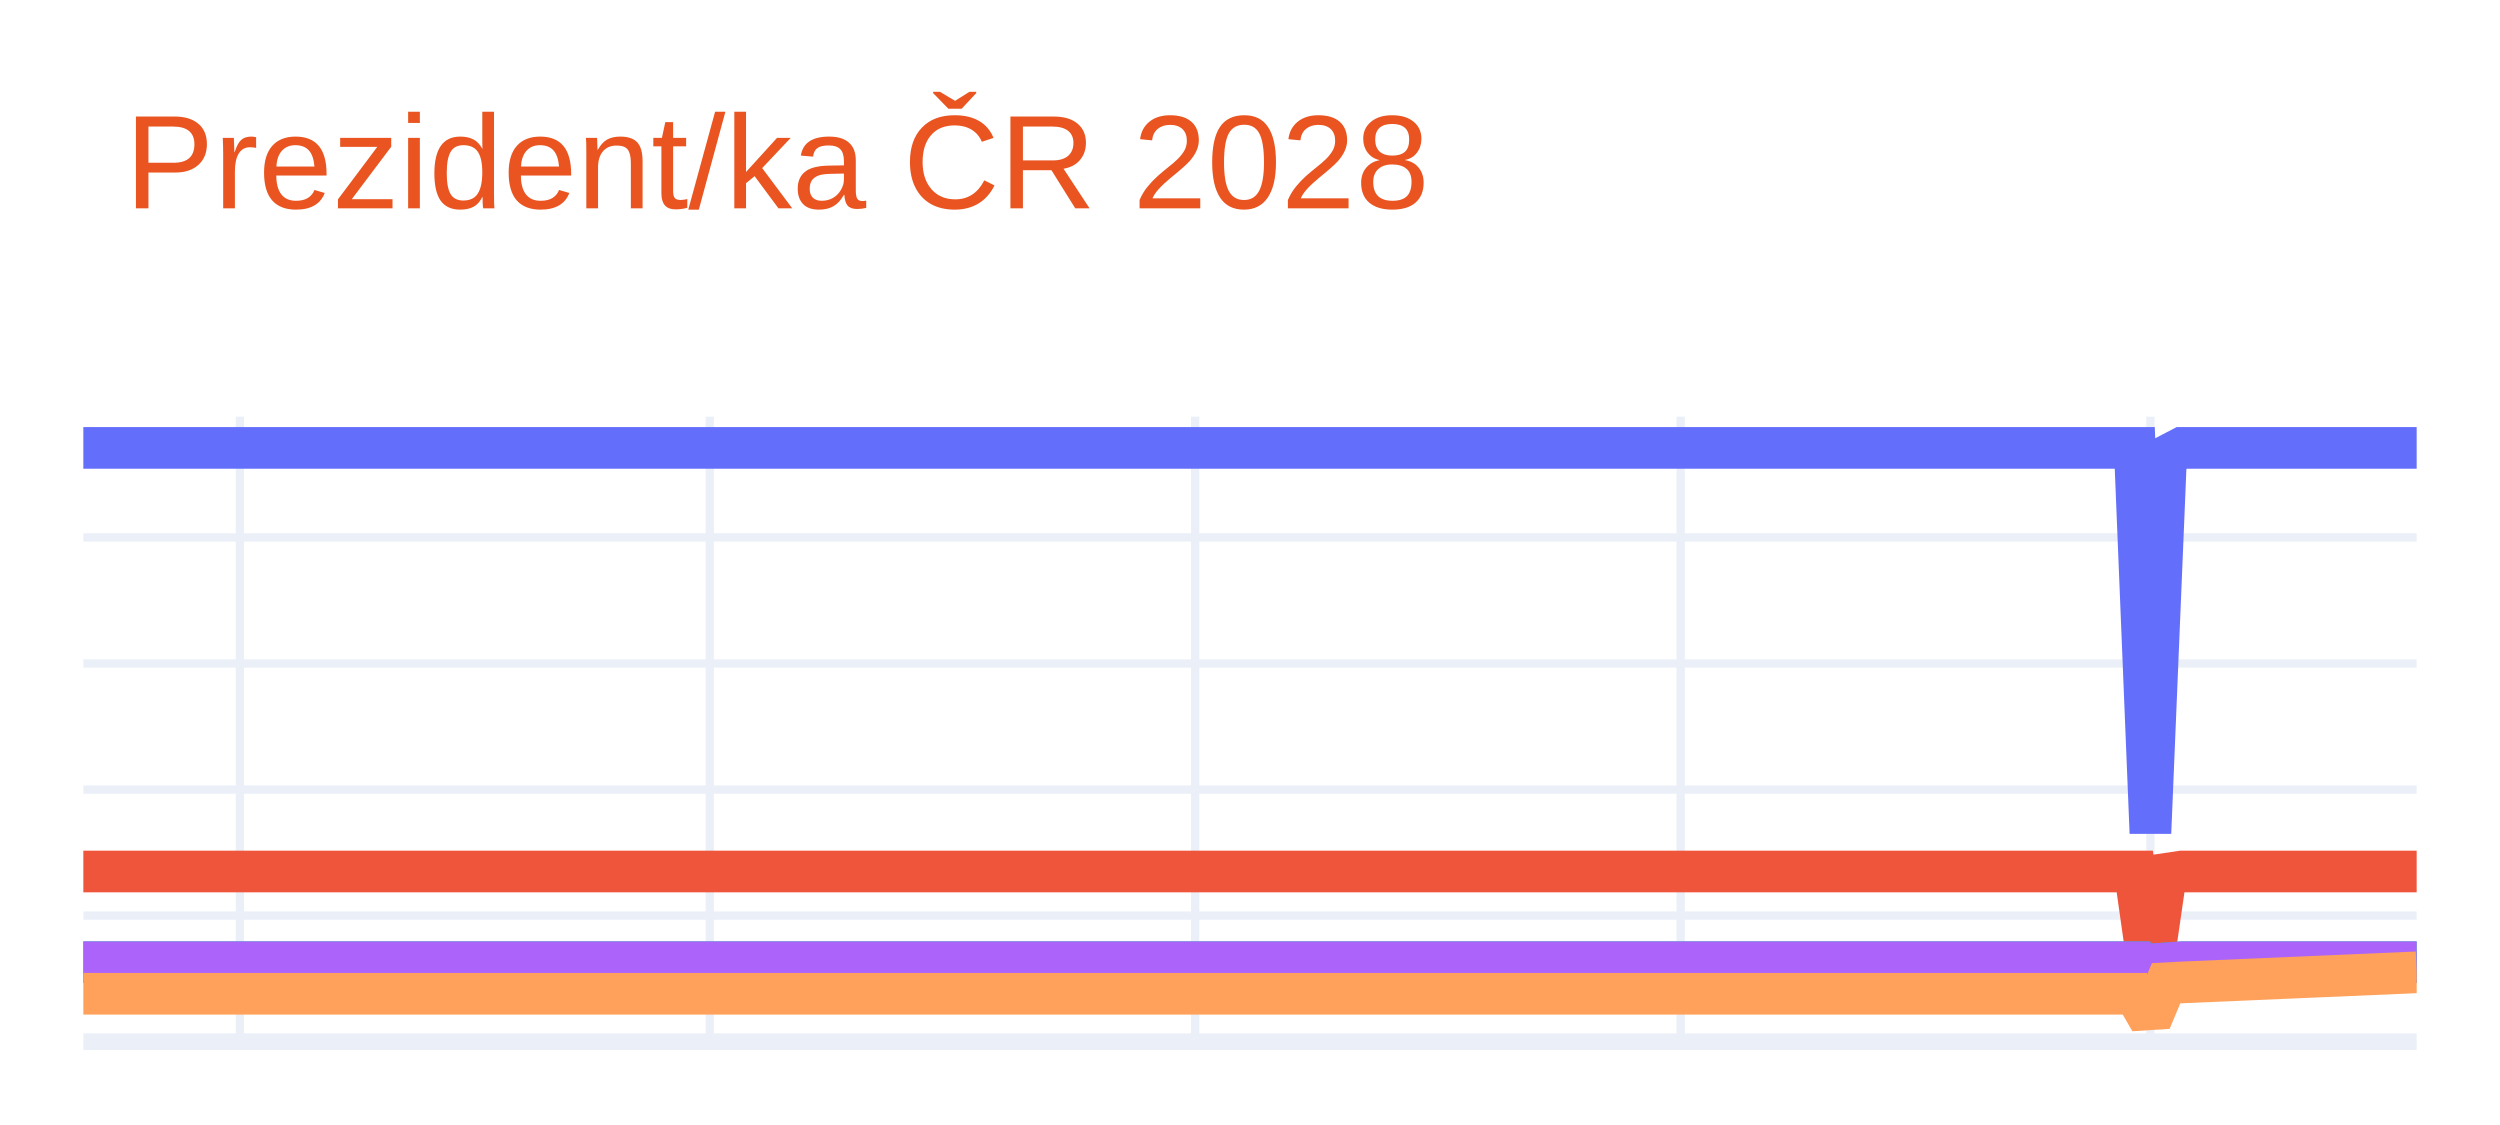
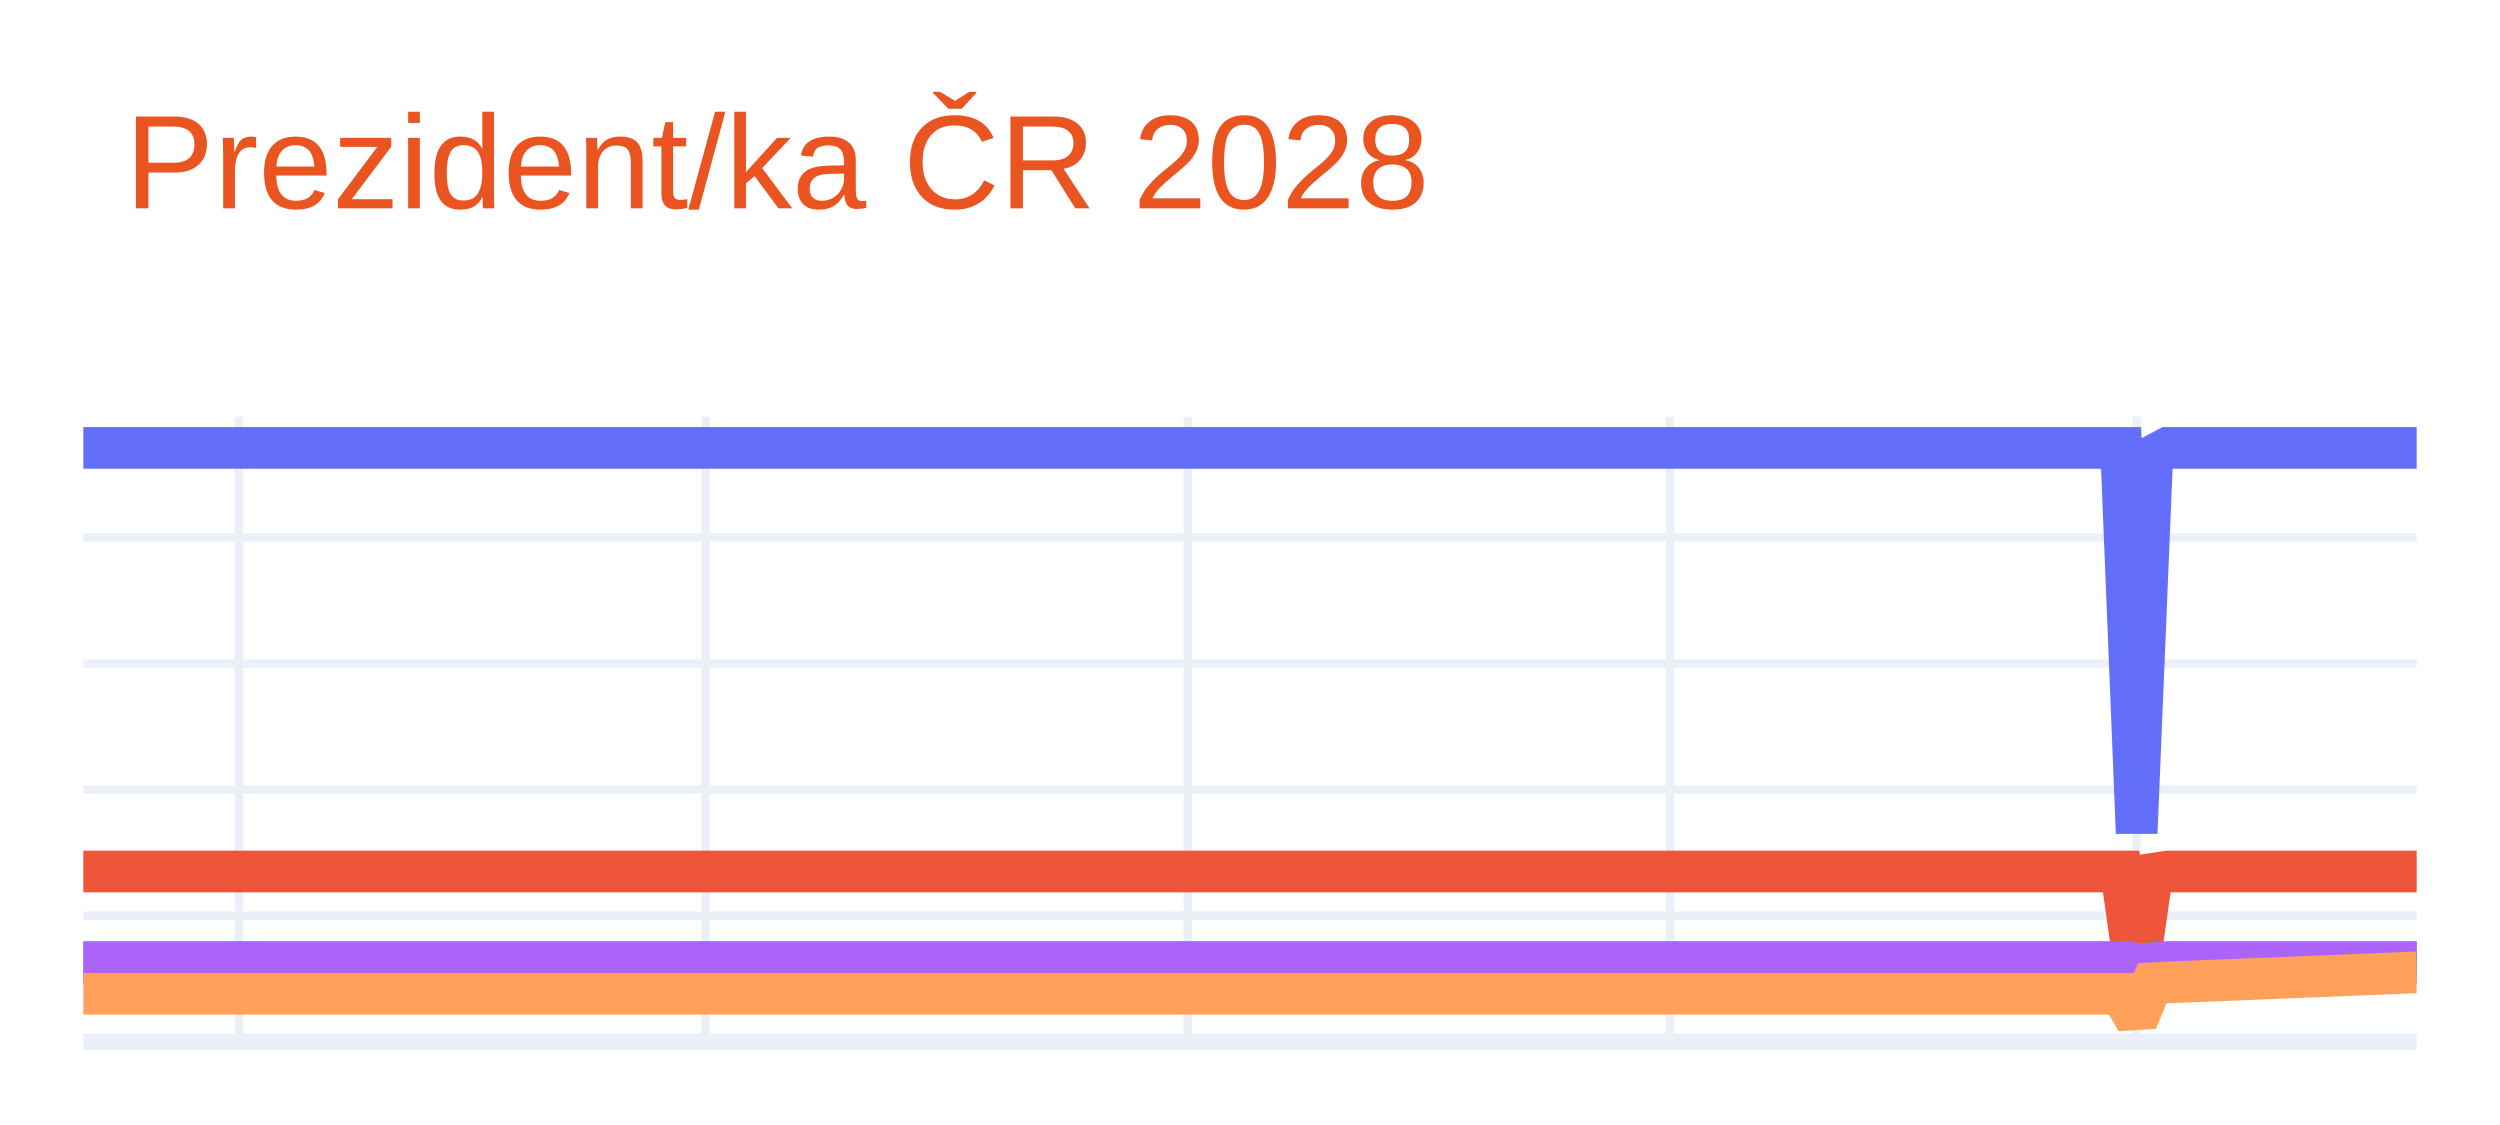
<svg xmlns="http://www.w3.org/2000/svg" class="main-svg" width="300" height="135" style="" viewBox="0 0 300 135">
  <rect x="0" y="0" width="300" height="135" style="fill: rgb(255, 255, 255); fill-opacity: 1;" />
-   <defs id="defs-b50afb">
+   <defs id="defs-7fccf2">
    <g class="clips">
-       <clipPath id="clipb50afbxyplot" class="plotclip">
+       <clipPath id="clip7fccf2xyplot" class="plotclip">
        <rect width="280" height="75" />
      </clipPath>
-       <clipPath class="axesclip" id="clipb50afbx">
+       <clipPath class="axesclip" id="clip7fccf2x">
        <rect x="10" y="0" width="280" height="135" />
      </clipPath>
-       <clipPath class="axesclip" id="clipb50afby">
+       <clipPath class="axesclip" id="clip7fccf2y">
        <rect x="0" y="50" width="300" height="75" />
      </clipPath>
-       <clipPath class="axesclip" id="clipb50afbxy">
+       <clipPath class="axesclip" id="clip7fccf2xy">
        <rect x="10" y="50" width="280" height="75" />
      </clipPath>
    </g>
    <g class="gradients" />
    <g class="patterns" />
  </defs>
  <g class="bglayer" />
  <g class="layer-below">
    <g class="imagelayer" />
    <g class="shapelayer" />
  </g>
  <g class="cartesianlayer">
    <g class="subplot xy">
      <g class="layer-subplot">
        <g class="shapelayer" />
        <g class="imagelayer" />
      </g>
      <g class="minor-gridlayer">
        <g class="x" />
        <g class="y" />
      </g>
      <g class="gridlayer">
        <g class="x">
-           <path class="xgrid crisp" transform="translate(28.79,0)" d="M0,50v75" style="stroke: rgb(235, 240, 248); stroke-opacity: 1; stroke-width: 1px;" />
-           <path class="xgrid crisp" transform="translate(85.17,0)" d="M0,50v75" style="stroke: rgb(235, 240, 248); stroke-opacity: 1; stroke-width: 1px;" />
-           <path class="xgrid crisp" transform="translate(143.42,0)" d="M0,50v75" style="stroke: rgb(235, 240, 248); stroke-opacity: 1; stroke-width: 1px;" />
-           <path class="xgrid crisp" transform="translate(201.68,0)" d="M0,50v75" style="stroke: rgb(235, 240, 248); stroke-opacity: 1; stroke-width: 1px;" />
-           <path class="xgrid crisp" transform="translate(258.05,0)" d="M0,50v75" style="stroke: rgb(235, 240, 248); stroke-opacity: 1; stroke-width: 1px;" />
+           <path class="xgrid crisp" transform="translate(28.67,0)" d="M0,50v75" style="stroke: rgb(235, 240, 248); stroke-opacity: 1; stroke-width: 1px;" />
+           <path class="xgrid crisp" transform="translate(84.67,0)" d="M0,50v75" style="stroke: rgb(235, 240, 248); stroke-opacity: 1; stroke-width: 1px;" />
+           <path class="xgrid crisp" transform="translate(142.53,0)" d="M0,50v75" style="stroke: rgb(235, 240, 248); stroke-opacity: 1; stroke-width: 1px;" />
+           <path class="xgrid crisp" transform="translate(200.4,0)" d="M0,50v75" style="stroke: rgb(235, 240, 248); stroke-opacity: 1; stroke-width: 1px;" />
+           <path class="xgrid crisp" transform="translate(256.4,0)" d="M0,50v75" style="stroke: rgb(235, 240, 248); stroke-opacity: 1; stroke-width: 1px;" />
        </g>
        <g class="y">
          <path class="ygrid crisp" transform="translate(0,109.87)" d="M10,0h280" style="stroke: rgb(235, 240, 248); stroke-opacity: 1; stroke-width: 1px;" />
          <path class="ygrid crisp" transform="translate(0,94.75)" d="M10,0h280" style="stroke: rgb(235, 240, 248); stroke-opacity: 1; stroke-width: 1px;" />
          <path class="ygrid crisp" transform="translate(0,79.62)" d="M10,0h280" style="stroke: rgb(235, 240, 248); stroke-opacity: 1; stroke-width: 1px;" />
          <path class="ygrid crisp" transform="translate(0,64.49)" d="M10,0h280" style="stroke: rgb(235, 240, 248); stroke-opacity: 1; stroke-width: 1px;" />
        </g>
      </g>
      <g class="zerolinelayer">
        <path class="yzl zl crisp" transform="translate(0,125)" d="M10,0h280" style="stroke: rgb(235, 240, 248); stroke-opacity: 1; stroke-width: 2px;" />
      </g>
      <path class="xlines-below" />
      <path class="ylines-below" />
      <g class="overlines-below" />
      <g class="xaxislayer-below" />
      <g class="yaxislayer-below" />
      <g class="overaxes-below" />
-       <g class="plot" transform="translate(10,50)" clip-path="url(#clipb50afbxyplot)">
+       <g class="plot" transform="translate(10,50)" clip-path="url(#clip7fccf2xyplot)">
        <g class="scatterlayer mlayer">
-           <g class="trace scatter tracec923fa" style="stroke-miterlimit: 2; opacity: 1;">
+           <g class="trace scatter trace9e368a" style="stroke-miterlimit: 2; opacity: 1;">
            <g class="fills" />
            <g class="errorbars" />
            <g class="lines">
-               <path class="js-line" d="M0,3.75L246.17,3.75L248.05,49.96L249.93,4.73L251.81,3.75L280,3.75" style="vector-effect: none; fill: none; stroke: rgb(99, 110, 250); stroke-opacity: 1; stroke-width: 5px; opacity: 1;" />
+               <path class="js-line" d="M0,3.75L244.53,3.75L246.4,49.96L248.27,4.73L250.13,3.75L280,3.75" style="vector-effect: none; fill: none; stroke: rgb(99, 110, 250); stroke-opacity: 1; stroke-width: 5px; opacity: 1;" />
            </g>
            <g class="points" />
            <g class="text" />
          </g>
-           <g class="trace scatter traced4a004" style="stroke-miterlimit: 2; opacity: 1;">
+           <g class="trace scatter trace9796f9" style="stroke-miterlimit: 2; opacity: 1;">
            <g class="fills" />
            <g class="errorbars" />
            <g class="lines">
-               <path class="js-line" d="M0,54.58L246.17,54.58L248.05,67.82L249.93,54.86L251.81,54.58L280,54.58" style="vector-effect: none; fill: none; stroke: rgb(239, 85, 59); stroke-opacity: 1; stroke-width: 5px; opacity: 1;" />
+               <path class="js-line" d="M0,54.58L244.53,54.58L246.4,67.82L248.27,54.86L250.13,54.58L280,54.58" style="vector-effect: none; fill: none; stroke: rgb(239, 85, 59); stroke-opacity: 1; stroke-width: 5px; opacity: 1;" />
            </g>
            <g class="points" />
            <g class="text" />
          </g>
-           <g class="trace scatter tracea3487a" style="stroke-miterlimit: 2; opacity: 1;">
+           <g class="trace scatter trace285eb4" style="stroke-miterlimit: 2; opacity: 1;">
            <g class="fills" />
            <g class="errorbars" />
            <g class="lines">
-               <path class="js-line" d="M0,65.47L246.17,65.47L248.05,71.65L249.93,65.6L251.81,65.47L280,65.47" style="vector-effect: none; fill: none; stroke: rgb(0, 204, 150); stroke-opacity: 1; stroke-width: 5px; opacity: 1;" />
+               <path class="js-line" d="M0,65.47L244.53,65.47L246.4,71.65L248.27,65.6L250.13,65.47L280,65.47" style="vector-effect: none; fill: none; stroke: rgb(0, 204, 150); stroke-opacity: 1; stroke-width: 5px; opacity: 1;" />
            </g>
            <g class="points" />
            <g class="text" />
          </g>
-           <g class="trace scatter traceba952a" style="stroke-miterlimit: 2; opacity: 1;">
+           <g class="trace scatter trace64ce7a" style="stroke-miterlimit: 2; opacity: 1;">
            <g class="fills" />
            <g class="errorbars" />
            <g class="lines">
-               <path class="js-line" d="M0,65.47L246.17,65.47L248.05,71.65L249.93,65.6L251.81,65.47L280,65.47" style="vector-effect: none; fill: none; stroke: rgb(171, 99, 250); stroke-opacity: 1; stroke-width: 5px; opacity: 1;" />
+               <path class="js-line" d="M0,65.47L244.53,65.47L246.4,71.65L248.27,65.6L250.13,65.47L280,65.47" style="vector-effect: none; fill: none; stroke: rgb(171, 99, 250); stroke-opacity: 1; stroke-width: 5px; opacity: 1;" />
            </g>
            <g class="points" />
            <g class="text" />
          </g>
-           <g class="trace scatter trace60c884" style="stroke-miterlimit: 2; opacity: 1;">
+           <g class="trace scatter trace3e3ac7" style="stroke-miterlimit: 2; opacity: 1;">
            <g class="fills" />
            <g class="errorbars" />
            <g class="lines">
-               <path class="js-line" d="M0,69.25L246.17,69.25L248.05,72.5L249.93,67.99L251.81,67.89L280,66.68" style="vector-effect: none; fill: none; stroke: rgb(255, 161, 90); stroke-opacity: 1; stroke-width: 5px; opacity: 1;" />
+               <path class="js-line" d="M0,69.25L244.53,69.25L246.4,72.5L248.27,67.99L250.13,67.89L280,66.68" style="vector-effect: none; fill: none; stroke: rgb(255, 161, 90); stroke-opacity: 1; stroke-width: 5px; opacity: 1;" />
            </g>
            <g class="points" />
            <g class="text" />
          </g>
        </g>
      </g>
      <g class="overplot" />
      <path class="xlines-above crisp" d="M0,0" style="fill: none;" />
      <path class="ylines-above crisp" d="M0,0" style="fill: none;" />
      <g class="overlines-above" />
      <g class="xaxislayer-above" />
      <g class="yaxislayer-above" />
      <g class="overaxes-above" />
    </g>
  </g>
  <g class="polarlayer" />
  <g class="smithlayer" />
  <g class="ternarylayer" />
  <g class="geolayer" />
  <g class="funnelarealayer" />
  <g class="pielayer" />
  <g class="iciclelayer" />
  <g class="treemaplayer" />
  <g class="sunburstlayer" />
  <g class="glimages" />
-   <defs id="topdefs-b50afb">
+   <defs id="topdefs-7fccf2">
    <g class="clips" />
  </defs>
  <g class="layer-above">
    <g class="imagelayer" />
    <g class="shapelayer" />
  </g>
  <g class="infolayer">
    <g class="g-gtitle">
      <text class="gtitle" x="15" y="25" text-anchor="start" dy="0em" style="font-family: Ubuntu, verdana, arial, sans-serif; font-size: 16px; fill: rgb(233, 84, 32); opacity: 1; font-weight: normal; white-space: pre;">Prezident/ka ČR 2028</text>
    </g>
    <g class="g-xtitle" />
    <g class="g-ytitle" />
  </g>
</svg>
